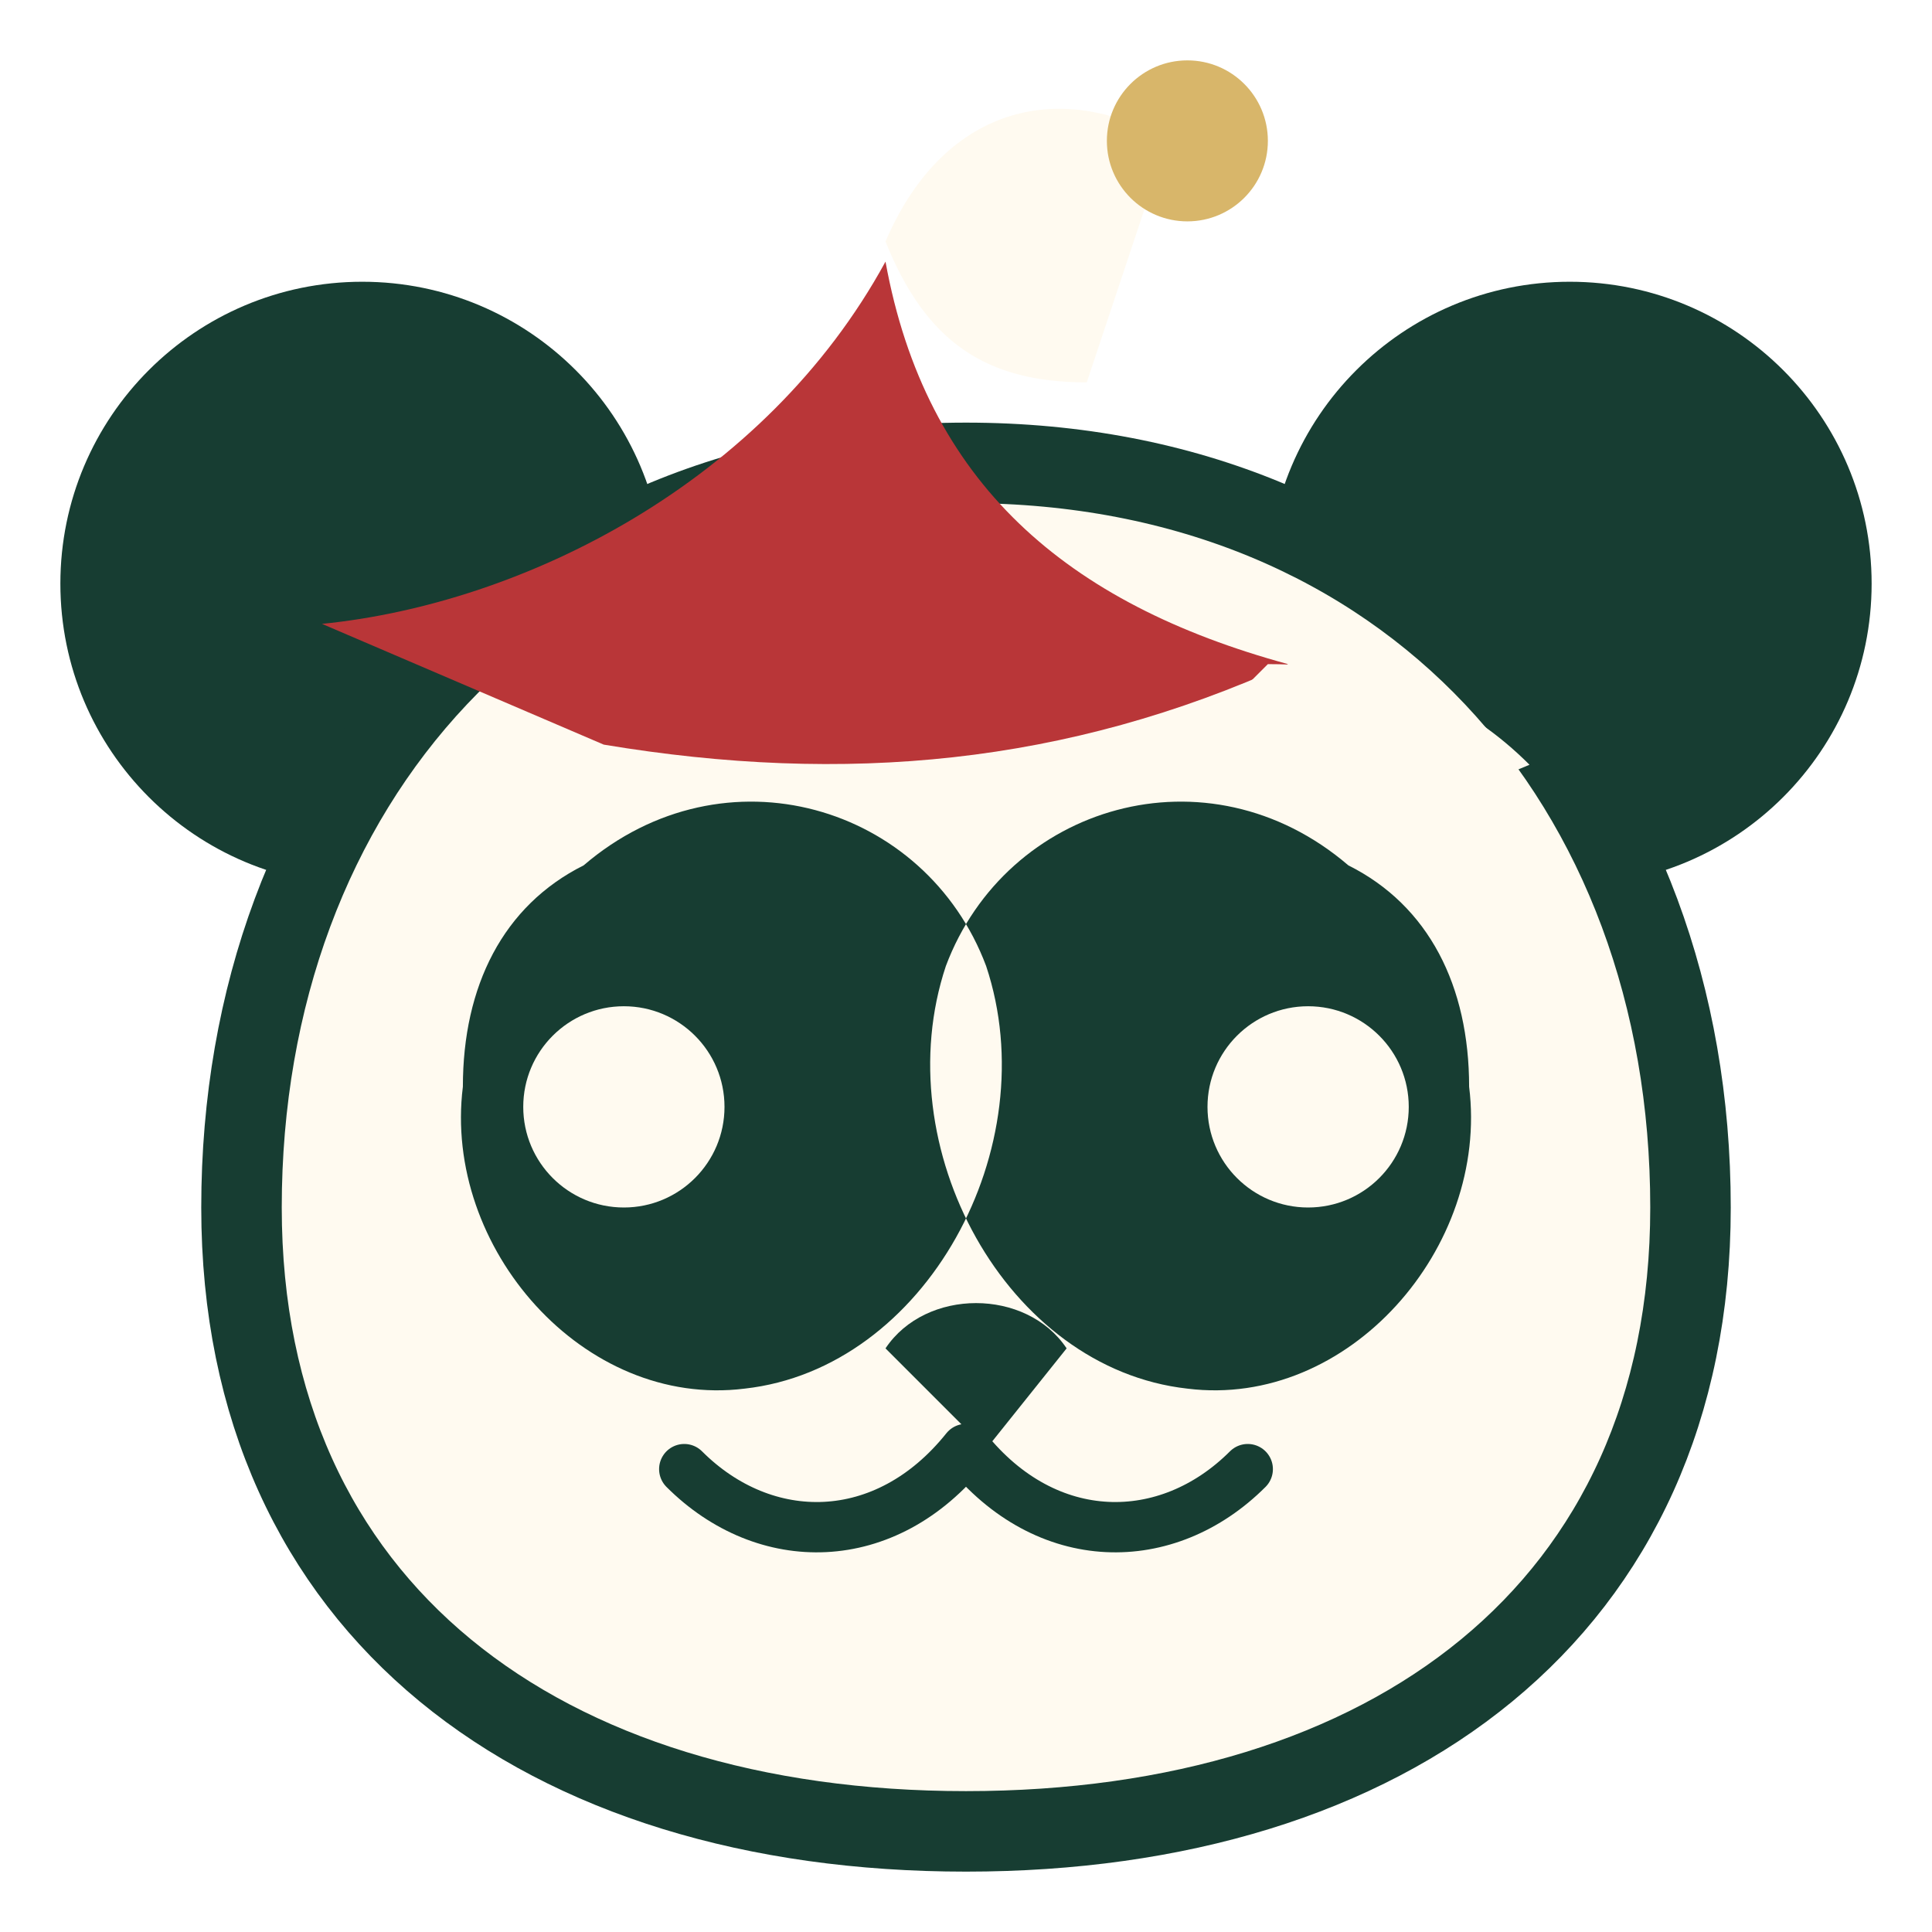
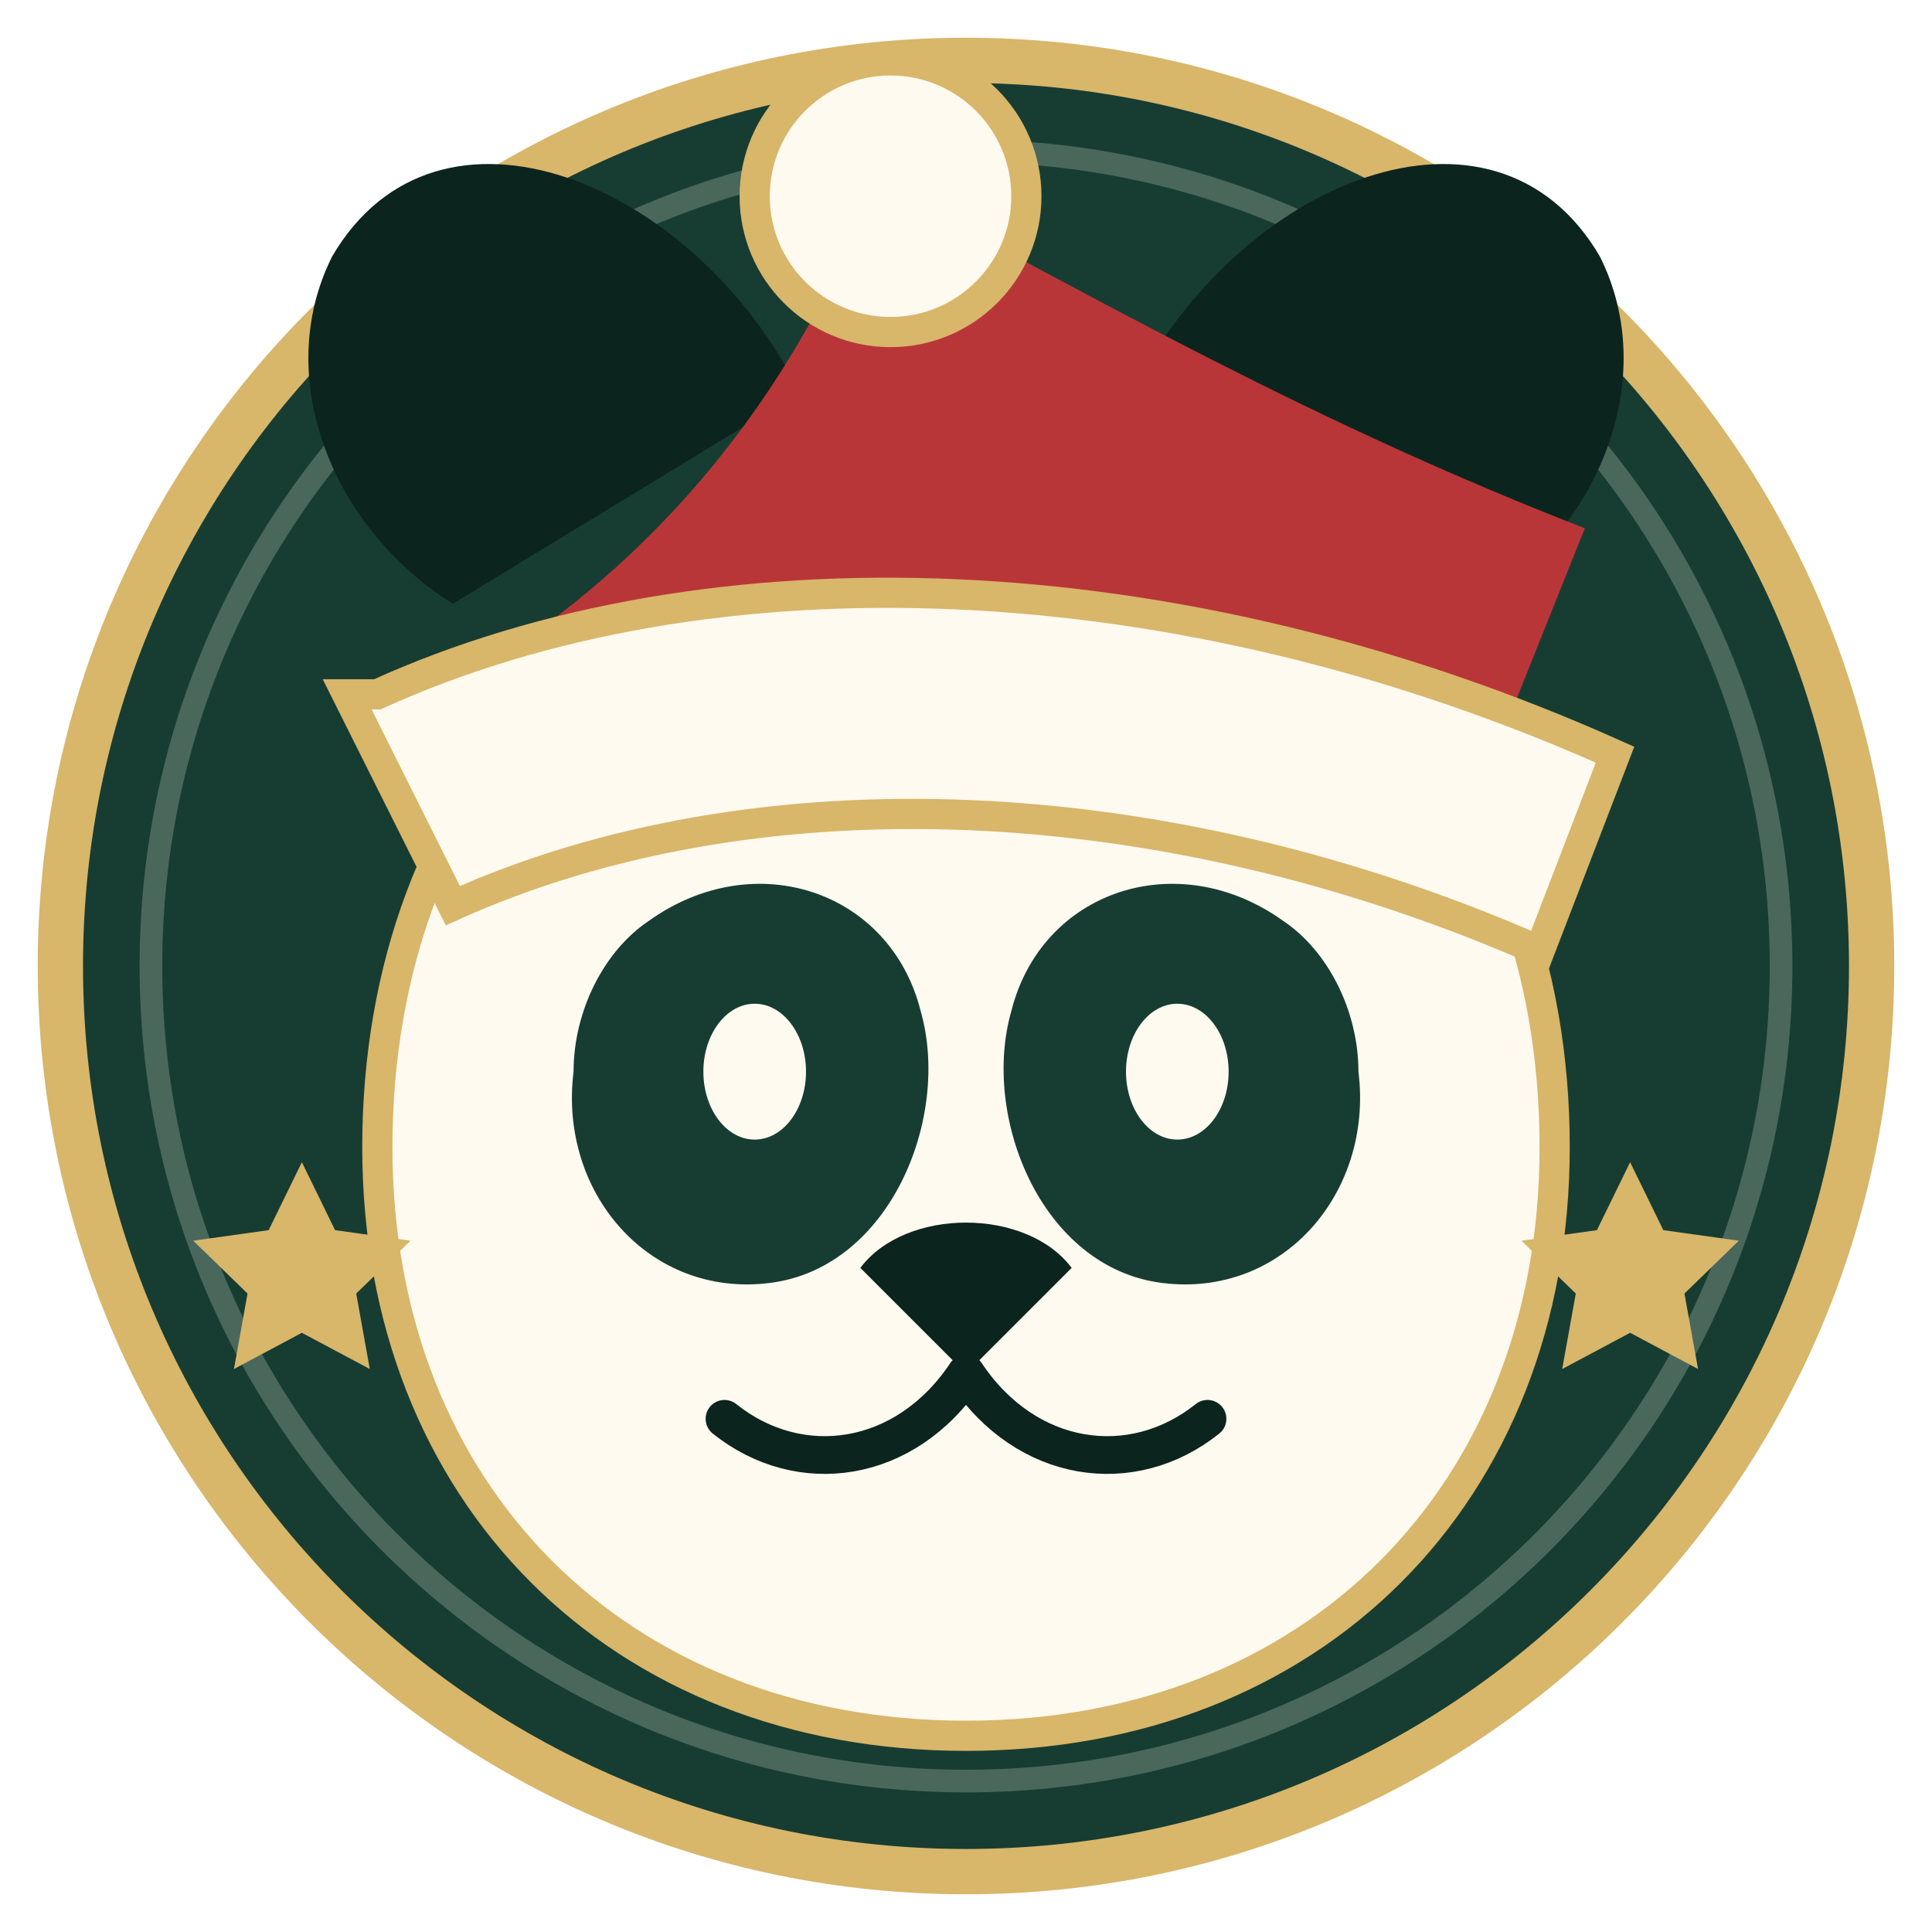
- <svg xmlns="http://www.w3.org/2000/svg" viewBox="0 0 96 96" role="img" aria-labelledby="title">
-   <path fill="#173d32" d="M18 14a15 15 0 1 1 0 30 15 15 0 0 1 0-30Zm60 0a15 15 0 1 1 0 30 15 15 0 0 1 0-30Z" />
-   <path fill="#fffaf0" stroke="#173d32" stroke-width="4" d="M48 23c-22 0-36 16-36 37 0 20 15 31 36 31s36-11 36-31C84 39 70 23 48 23Z" />
-   <path fill="#173d32" d="M29 43c7-6 17-3 20 5 3 9-3 20-12 21-8 1-15-7-14-15 0-5 2-9 6-11Zm38 0c-7-6-17-3-20 5-3 9 3 20 12 21 8 1 15-7 14-15 0-5-2-9-6-11Z" />
-   <path fill="#fffaf0" d="M31 50a5 5 0 1 1 0 10 5 5 0 0 1 0-10Zm34 0a5 5 0 1 1 0 10 5 5 0 0 1 0-10Z" />
-   <path fill="#173d32" d="M44 67c2-3 7-3 9 0l-4 5-5-5Z" />
-   <path fill="none" stroke="#173d32" stroke-linecap="round" stroke-width="2.5" d="M48 72c-4 5-10 5-14 1m14-1c4 5 10 5 14 1" />
-   <path fill="#b93638" d="M16 31c10-1 22-7 28-18 2 11 9 17 20 20-11 5-22 6-34 4l-14-6Z" />
-   <path fill="#fffaf0" d="M44 12c3-7 9-8 14-5l-4 12c-5 0-8-2-10-7Zm19 21c6 0 10 2 13 5-7 3-13 3-19 1l6-6Z" />
-   <circle cx="59" cy="7" r="4" fill="#d8b66a" />
+ <svg xmlns="http://www.w3.org/2000/svg" viewBox="0 0 128 128" role="img" aria-labelledby="title">
+   <circle cx="64" cy="64" r="60" fill="#173d32" stroke="#d8b66a" stroke-width="3" />
+   <circle cx="64" cy="64" r="54" fill="none" stroke="#fffaf0" stroke-opacity=".22" stroke-width="1.5" />
+   <path fill="#0c241e" d="M30 40c-8-5-12-15-8-23 7-12 24-5 31 9m45 14c8-5 12-15 8-23-7-12-24-5-31 9" />
+   <path fill="#fffaf0" stroke="#d8b66a" stroke-width="2" d="M64 35c-23 0-39 17-39 41 0 23 16 39 39 39s39-16 39-39c0-24-16-41-39-41Z" />
+   <path fill="#b93638" d="M27 47c14-7 25-19 31-35 15 8 29 16 47 23l-8 20c-20-8-45-10-70-2Z" />
+   <path fill="#fffaf0" stroke="#d8b66a" stroke-width="2" d="M25 46c22-10 53-9 82 4l-5 13c-25-11-52-12-72-3l-7-14Z" />
+   <circle cx="59" cy="13" r="9" fill="#fffaf0" stroke="#d8b66a" stroke-width="2" />
+   <path fill="#173d32" d="M43 61c7-5 16-2 18 6 2 7-2 17-10 18-8 1-14-6-13-14 0-4 2-8 5-10Zm42 0c-7-5-16-2-18 6-2 7 2 17 10 18 8 1 14-6 13-14 0-4-2-8-5-10Z" />
+   <ellipse cx="50" cy="71" rx="3.4" ry="4.5" fill="#fffaf0" />
+   <ellipse cx="78" cy="71" rx="3.4" ry="4.5" fill="#fffaf0" />
+   <path fill="#0c241e" d="M57 84c3-4 11-4 14 0l-7 7-7-7Z" />
+   <path fill="none" stroke="#0c241e" stroke-linecap="round" stroke-width="2.5" d="M64 91c-4 6-11 7-16 3m16-3c4 6 11 7 16 3" />
+   <path fill="#d8b66a" d="m20 77 2.2 4.5 5 .7-3.6 3.5.9 5-4.5-2.4-4.5 2.4.9-5-3.6-3.5 5-.7L20 77Zm88 0 2.2 4.5 5 .7-3.6 3.5.9 5-4.5-2.4-4.5 2.4.9-5-3.6-3.5 5-.7L108 77Z" />
</svg>
